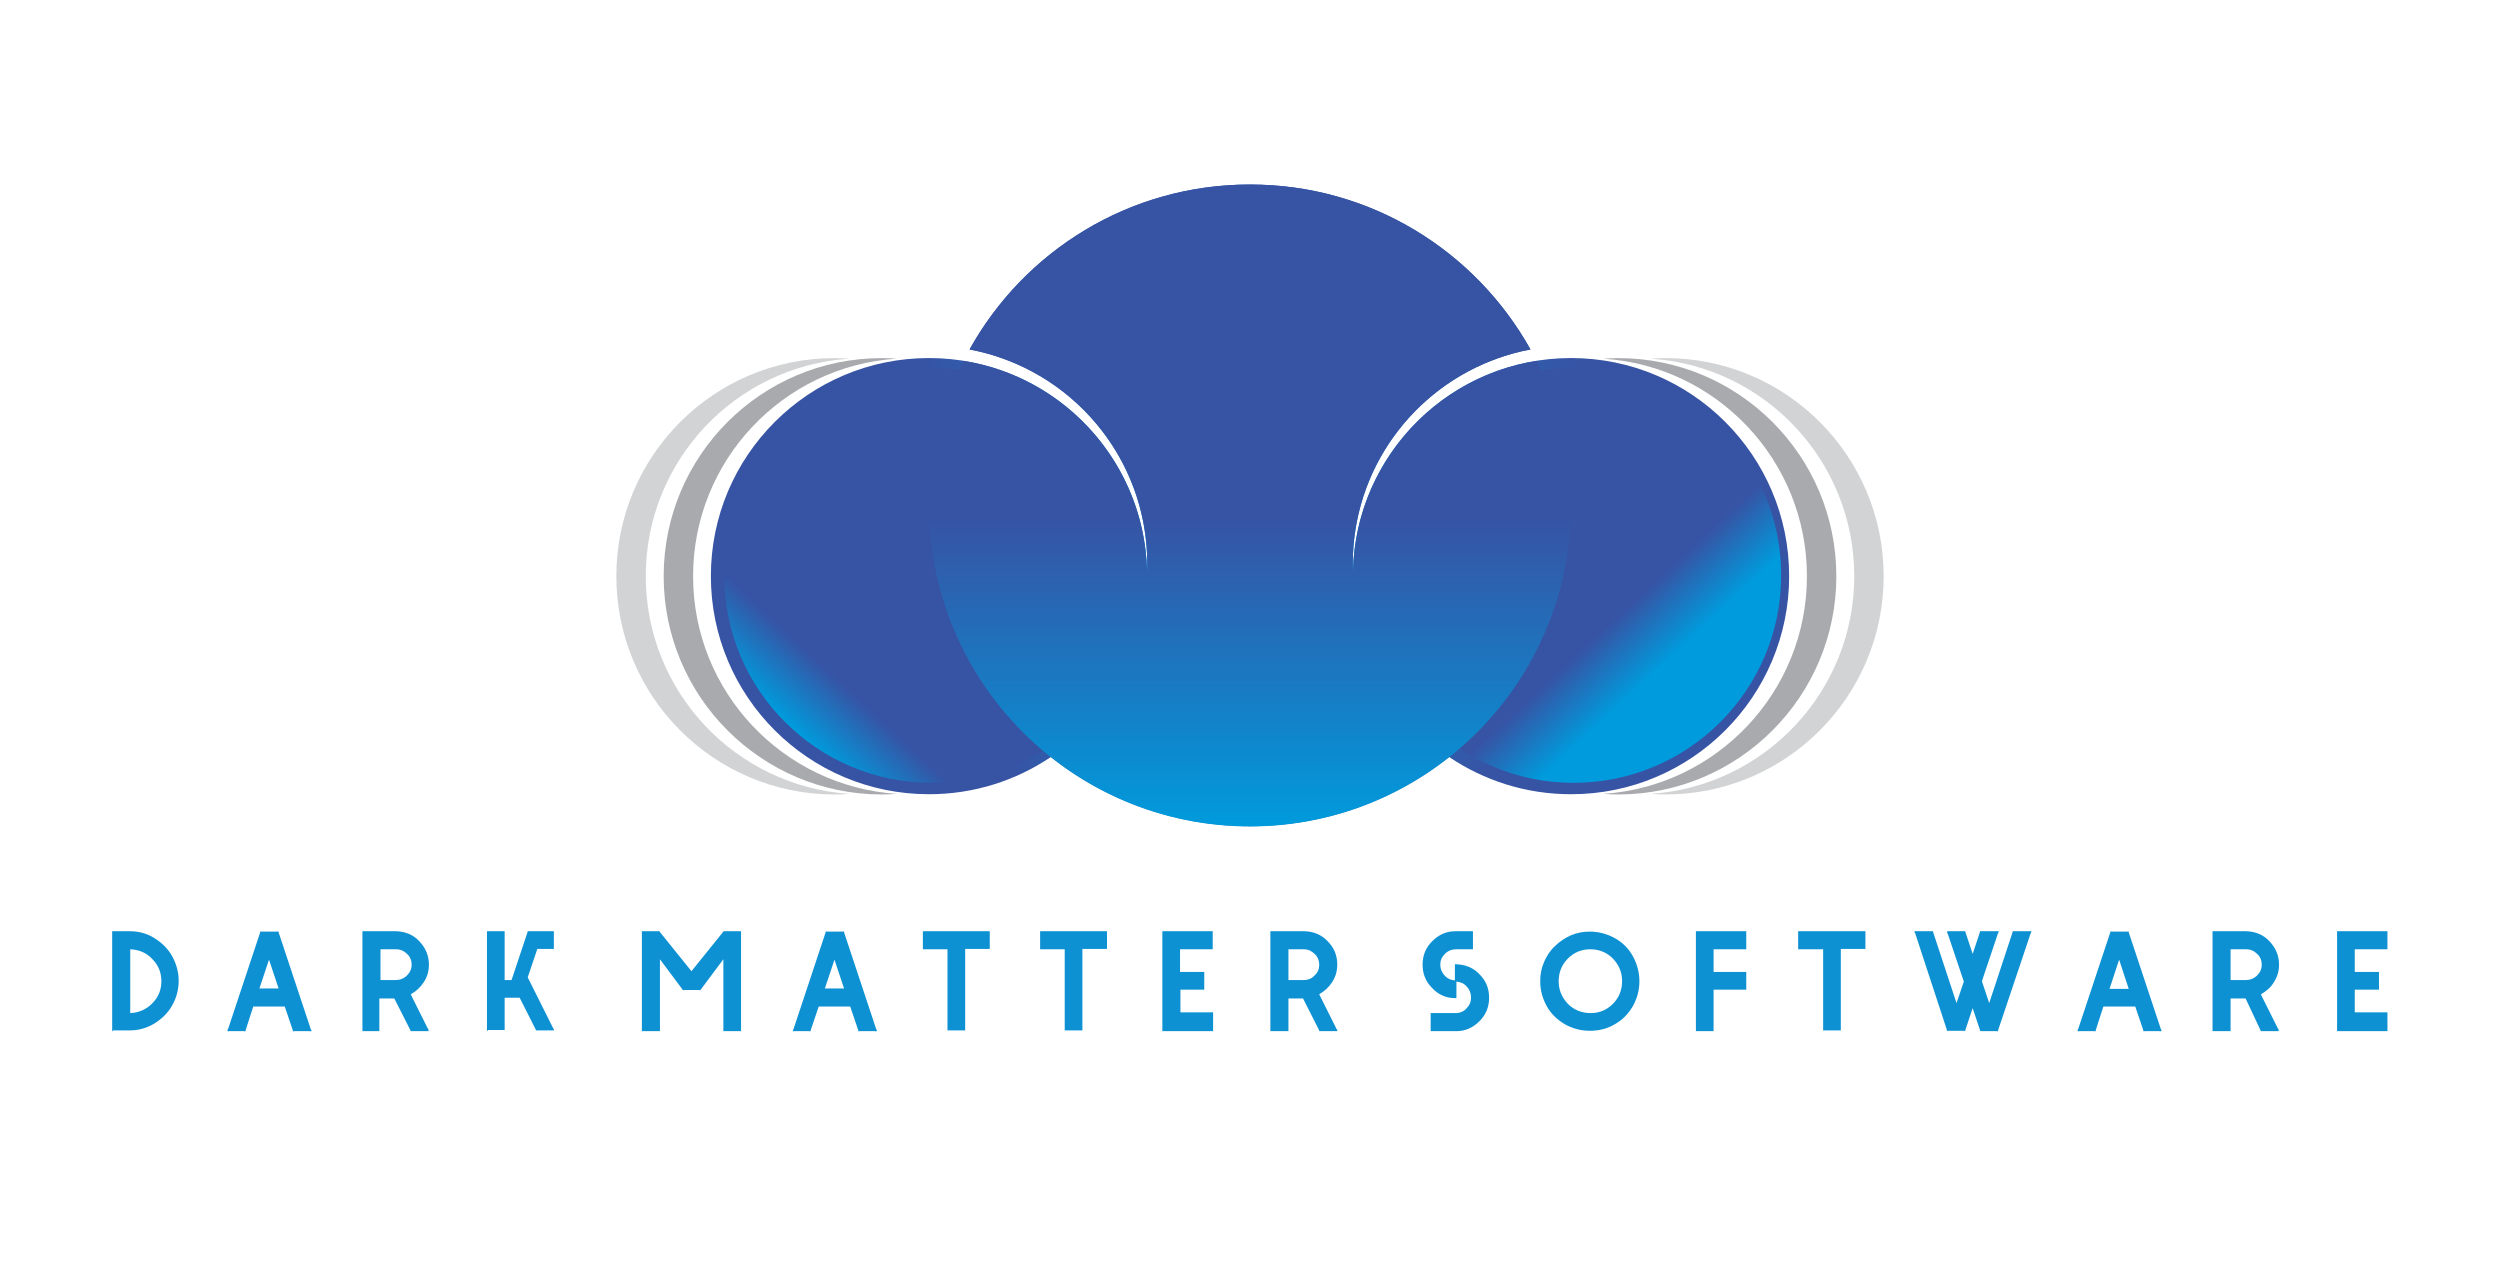
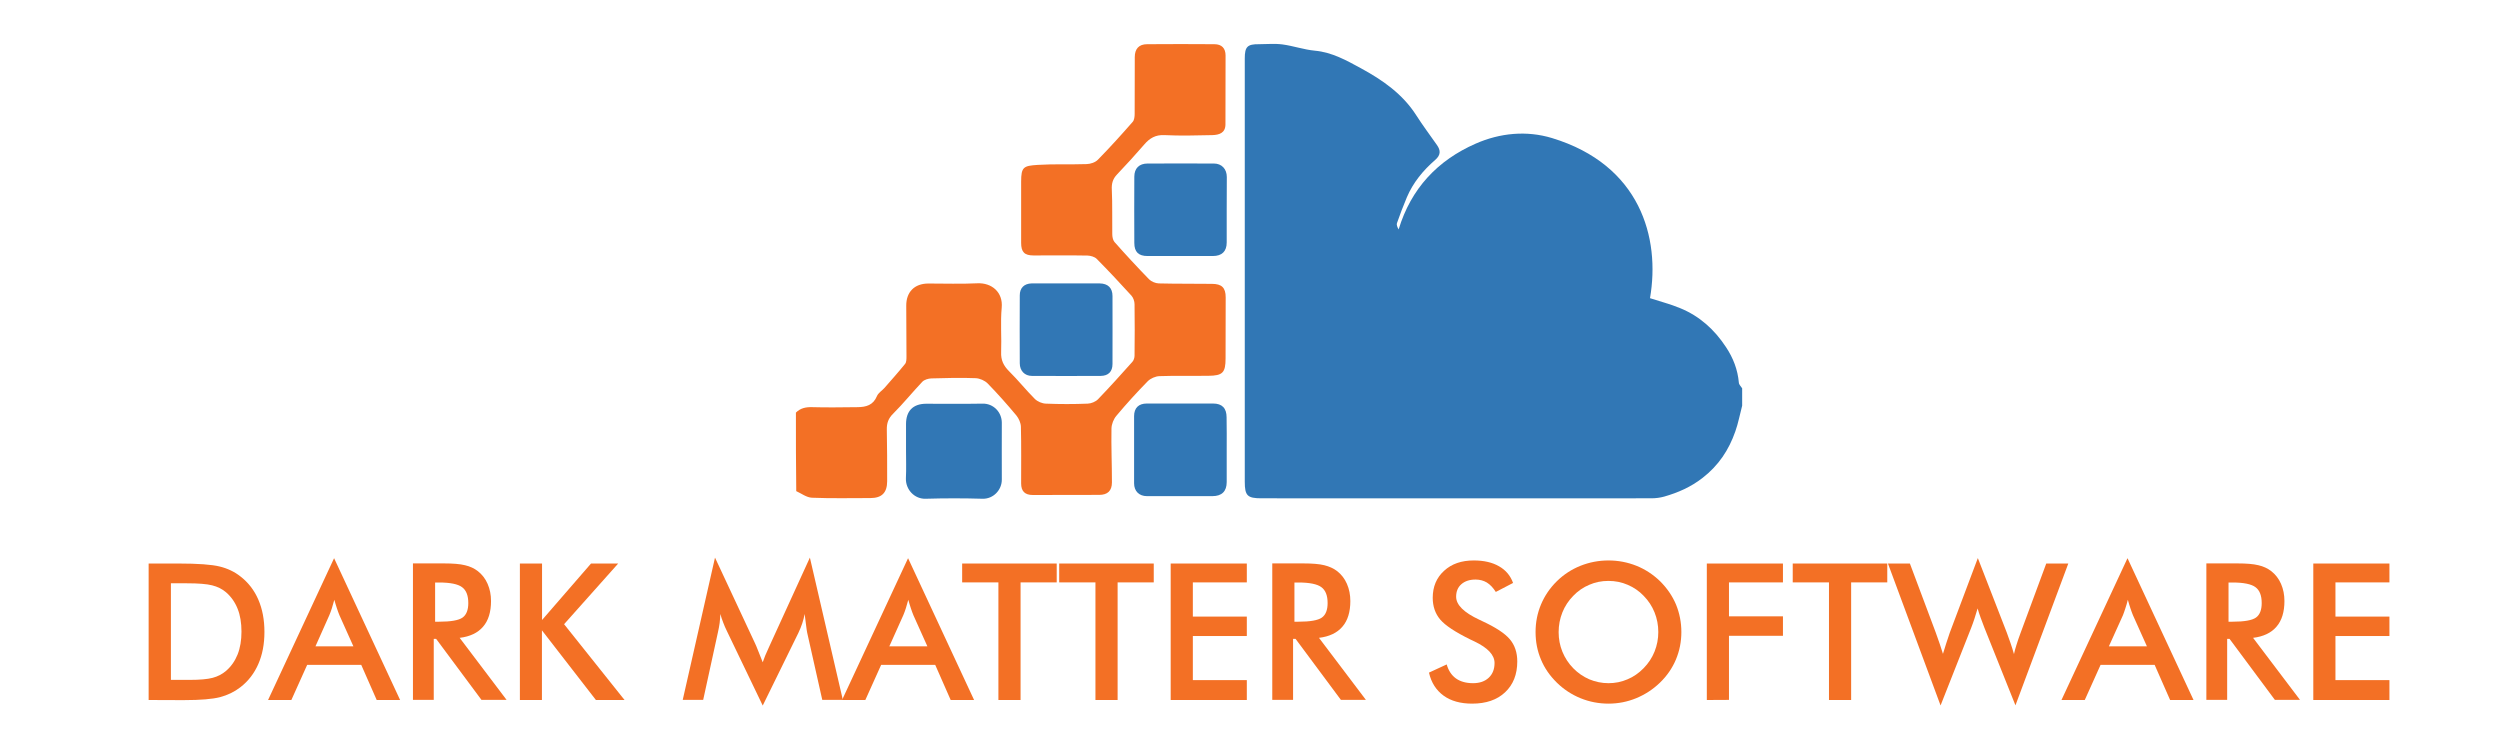
- <svg xmlns="http://www.w3.org/2000/svg" version="1.1" id="Layer_1" x="0px" y="0px" viewBox="0 0 1024 524" style="enable-background:new 0 0 1024 1024;" xml:space="preserve">
+ <svg xmlns="http://www.w3.org/2000/svg" version="1.1" id="Layer_1" x="0px" y="0px" viewBox="0 0 2200 654.9" style="enable-background:new 0 0 2200 654.9;" xml:space="preserve">
  <style type="text/css">
- 	.st0{fill:url(#SVGID_1_);}
- 	.st1{fill:url(#SVGID_2_);}
- 	.st2{fill:url(#SVGID_3_);}
- 	.st3{fill:url(#SVGID_4_);}
- 	.st4{fill:#A8AAAD;}
- 	.st5{fill:#D1D3D4;}
- 	.st6{fill:#0D91D3;}
+ 	.st0{fill:#F37025;}
+ 	.st1{fill-rule:evenodd;clip-rule:evenodd;fill:#3177B5;}
+ 	.st2{fill-rule:evenodd;clip-rule:evenodd;fill:#F37025;}
</style>
-   <g style="transform: translateY(-250px);">
-     <g transform="matrix(1.574501 0 0 1.574501 512 457.0147)">
-       <g id="logo-logo" transform="matrix(0.5102 0 0 -0.5102 0.0031 -0.0176)">
-         <radialGradient id="SVGID_1_" cx="-382.341" cy="-562.238" r="1" gradientTransform="matrix(181.7094 0 0 -181.7094 69474.945 -102163.859)" gradientUnits="userSpaceOnUse">
-           <stop offset="0" style="stop-color:#009BDC" />
-           <stop offset="9.696999e-02" style="stop-color:#009BDC" />
-           <stop offset="1" style="stop-color:#3753A4" />
-         </radialGradient>
-         <path class="st0" d="M-143,79.5c51.6-9.7,90.6-54.9,90.6-109.3l0,0c0-1.3,0-2.5-0.1-3.8l0,0c-1.4,60.3-50.6,108.7-111.2,108.7l0,0    c-61.4,0-111.2-49.8-111.2-111.2l0,0c0-61.4,49.8-111.2,111.2-111.2l0,0c23,0,44.4,7,62.2,19l0,0c27.9-22.1,63.1-35.3,101.5-35.3    l0,0c38.3,0,73.6,13.2,101.5,35.3l0,0c17.8-12,39.1-19,62.2-19l0,0c61.4,0,111.2,49.8,111.2,111.2l0,0    c0,61.4-49.8,111.2-111.2,111.2l0,0c-60.6,0-109.8-48.4-111.2-108.7l0,0c0,1.3-0.1,2.5-0.1,3.8l0,0c0,54.4,39,99.6,90.6,109.3l0,0    c-28,50.2-81.5,84.1-143,84.1l0,0C-61.5,163.6-115.1,129.7-143,79.5" />
-       </g>
-       <g transform="matrix(0.5102 0 0 -0.5102 84.1996 18.1942)">
-         <linearGradient id="SVGID_2_" gradientUnits="userSpaceOnUse" x1="-547.606" y1="-525.224" x2="-546.606" y2="-525.224" gradientTransform="matrix(115.9561 -124.3477 -124.3477 -115.9561 -1884.293 -128919.109)">
-           <stop offset="0" style="stop-color:#3753A4" />
-           <stop offset="0.799" style="stop-color:#3753A4" />
-           <stop offset="1" style="stop-color:#009BDC" />
-         </linearGradient>
-         <path class="st1" d="M-105.8,0c0-58.4,47.4-105.8,105.8-105.8l0,0c58.4,0,105.8,47.4,105.8,105.8l0,0    c0,58.4-47.4,105.8-105.8,105.8l0,0C-58.4,105.8-105.8,58.4-105.8,0" />
-       </g>
-       <g transform="matrix(0.5102 0 0 -0.5102 -82.7957 18.1942)">
-         <linearGradient id="SVGID_3_" gradientUnits="userSpaceOnUse" x1="-219.05" y1="-524.065" x2="-218.05" y2="-524.065" gradientTransform="matrix(115.9562 124.3477 -124.3477 115.9562 -39838.27 87929.633)">
-           <stop offset="0" style="stop-color:#009BDC" />
-           <stop offset="0.201" style="stop-color:#3753A4" />
-           <stop offset="1" style="stop-color:#3753A4" />
-         </linearGradient>
-         <path class="st2" d="M-105.8,0c0-58.4,47.4-105.8,105.8-105.8l0,0c58.4,0,105.8,47.4,105.8,105.8l0,0    c0,58.4-47.4,105.8-105.8,105.8l0,0C-58.4,105.8-105.8,58.4-105.8,0" />
-       </g>
-       <g transform="matrix(0.5102 0 0 -0.5102 0.0034 0)">
-         <linearGradient id="SVGID_4_" gradientUnits="userSpaceOnUse" x1="-380.381" y1="-562.384" x2="-379.381" y2="-562.384" gradientTransform="matrix(-1.148734e-05 262.9645 262.9645 1.148734e-05 147886.969 99863.102)">
-           <stop offset="0" style="stop-color:#009BDC" />
-           <stop offset="0.599" style="stop-color:#3753A4" />
-           <stop offset="1" style="stop-color:#3753A4" />
-         </linearGradient>
-         <path class="st3" d="M-143,79.5c5.6-1.1,11.1-2.5,16.3-4.4l0,0c43.3-15.2,74.3-56.4,74.3-104.9l0,0c0-1.3,0-2.5-0.1-3.8l0,0    c-1.2,54.3-41.4,99.1-93.7,107.3l0,0c-11.2-22.2-17.5-47.2-17.5-73.7l0,0c0-90.4,73.3-163.7,163.7-163.7l0,0    c90.4,0,163.7,73.3,163.7,163.7l0,0c0,26.5-6.3,51.6-17.5,73.7l0,0c-52.3-8.2-92.5-53-93.7-107.3l0,0c0,1.3-0.1,2.5-0.1,3.8l0,0    c0,48.5,31,89.7,74.3,104.9l0,0c5.3,1.9,10.7,3.4,16.3,4.4l0,0c-28,50.2-81.5,84.1-143,84.1l0,0C-61.5,163.7-115.1,129.7-143,79.5    " />
-       </g>
-       <g transform="matrix(0.5102 0 0 -0.5102 122.2264 18.415)">
-         <path class="st4" d="M-51.8,111.2c-2.5,0-5-0.1-7.5-0.3C-1.4,107.1,44.4,58.9,44.4,0c0-58.9-45.8-107.1-103.8-111    c2.5-0.2,5.1-0.3,7.7-0.3C9.6-111.2,59.4-61.4,59.4,0C59.4,61.4,9.6,111.2-51.8,111.2" />
-       </g>
-       <g transform="matrix(0.5102 0 0 -0.5102 134.5383 18.415)">
-         <path class="st5" d="M-51.8,111.2c-2.5,0-5-0.1-7.5-0.3C-1.4,107.1,44.4,58.9,44.4,0c0-58.9-45.8-107.1-103.8-111    c2.5-0.2,5.1-0.3,7.7-0.3C9.6-111.2,59.4-61.4,59.4,0C59.4,61.4,9.6,111.2-51.8,111.2" />
-       </g>
-       <g transform="matrix(0.5102 0 0 -0.5102 -122.2264 18.415)">
-         <path class="st4" d="M51.8,111.2c2.5,0,5-0.1,7.5-0.3C1.4,107.1-44.4,58.9-44.4,0c0-58.9,45.8-107.1,103.8-111    c-2.5-0.2-5.1-0.3-7.7-0.3C-9.6-111.2-59.4-61.4-59.4,0C-59.4,61.4-9.6,111.2,51.8,111.2" />
-       </g>
-       <g transform="matrix(0.5102 0 0 -0.5102 -134.5383 18.415)">
-         <path class="st5" d="M51.8,111.2c2.5,0,5-0.1,7.5-0.3C1.4,107.1-44.4,58.9-44.4,0c0-58.9,45.8-107.1,103.8-111    c-2.5-0.2-5.1-0.3-7.7-0.3C-9.6-111.2-59.4-61.4-59.4,0C-59.4,61.4-9.6,111.2,51.8,111.2" />
-       </g>
-     </g>
-     <g transform="matrix(1.574501 0 0 1.574501 512 651.8959)">
-       <path class="st6" d="M-295.8,13h-0.2v-0.2v-25.3v-0.2V-13h0.4h3.8h0.2h0.2c2.3,0,4.5,0.6,6.4,1.8s3.5,2.7,4.6,4.7   c1.1,2,1.7,4.1,1.7,6.4s-0.6,4.5-1.7,6.4c-1.1,2-2.7,3.5-4.6,4.7c-2,1.2-4.1,1.8-6.4,1.8l0,0h-0.2h-2.3h-1.7H-295.8z M-291.3-8.3   V8.3c2.2-0.1,4.1-0.9,5.7-2.5c1.6-1.6,2.4-3.5,2.4-5.8s-0.8-4.2-2.4-5.8C-287.1-7.4-289-8.2-291.3-8.3L-291.3-8.3z M-266,13   L-266,13v-0.2v-0.2h0.1l8.4-25.3v-0.2h0.1V-13l0.2,0.1h4.2l0.2-0.1l0,0.1h0.1v0.2l8.4,25.3h0.1v0.2l0.1,0.2l-0.1,0V13h-0.2   l-0.2,0.1l0-0.1h-4.1l-0.2,0.1l0-0.1h-0.1v-0.2l-2.1-6.2h-8.2l-2,6.2V13h-0.1l0,0.1l-0.2-0.1h-4.1l0,0.1l-0.2-0.1L-266,13L-266,13z    M-255.2-5.6l-2.5,7.5h0.4h4.2h0.4L-255.2-5.6z M-230.7,13h-0.2v-0.2v-0.2v-25.1v-0.2V-13h0.2h0.2h4h0.2h4h0.2v0   c2.4,0.1,4.4,0.9,6,2.6s2.5,3.7,2.5,6.1l0,0c0,1.6-0.4,3.1-1.3,4.5s-2,2.4-3.4,3.2l0,0l0.2,0.5l0.1,0.2l4.2,8.4h0.1V13h-0.2h-4.3   h-0.2v-0.2l-4.2-8.3h-3.9v8V13h-0.2h-4H-230.7z M-226.2-8.3v8h4c1.1,0,2.1-0.4,2.9-1.2c0.8-0.8,1.2-1.7,1.2-2.8   c0-1.1-0.4-2.1-1.2-2.8c-0.8-0.8-1.7-1.2-2.9-1.2l0,0H-226.2z M-198.3,12.9h-0.2v-0.2v-25.3v-0.2V-13h0.4h3.8h0.2h0.2v0.2v0.2v12.3   h1.8l4.2-12.6V-13h0.2h6.4h0.2v0.2v4v0.4h-0.2h-4.1l-2.5,7.4l0.3,0.6h0l0.1,0.2l6.3,12.6h0.1v0.4h-0.2h-4.3h-0.2v-0.2l-4.2-8.3   h-3.9v8v0.4h-0.2h-4H-198.3z M-158,13h-0.2v-0.2v-0.2v-25.1v-0.2V-13h0.2h0.2h3.9h0.2h0.1v0.1l8.3,10.3l8.3-10.3V-13h0.1h0.2h0.1h4   h0.2v0.2v25.3V13h-0.2h-4h-0.2h-0.2v-0.2V-5.7l-5.9,7.9v0.1h-0.1l-0.1,0.1l-0.1-0.1h-4.1l-0.1,0.1l-0.1-0.1h-0.1V2.2l-5.9-7.9v18.2   V13h-0.2h-4H-158z M-118.9,13L-118.9,13v-0.2v-0.2h0.1l8.4-25.3v-0.2h0.1V-13l0.2,0.1h4.2l0.2-0.1l0,0.1h0.1v0.2l8.4,25.3h0.1v0.2   l0.1,0.2l-0.1,0V13h-0.2l-0.2,0.1l0-0.1h-4.1l-0.2,0.1l0-0.1h-0.1v-0.2l-2.1-6.2h-8.2l-2.1,6.2V13h-0.1l0,0.1l-0.2-0.1h-4.1l0,0.1   l-0.2-0.1L-118.9,13L-118.9,13z M-108.1-5.6l-2.5,7.5h0.4h4.2h0.4L-108.1-5.6z M-84.7-8.3h-0.4v-0.2v-0.2v-3.8v-0.2V-13h0.4h16.8   h0.2v0.2v4v0.4h-0.2h-6.2v20.8v0.4h-0.2h-4h-0.2h-0.2v-0.2v-0.2V-8.3H-84.7z M-54.2-8.3h-0.4v-0.2v-0.2v-3.8v-0.2V-13h0.4h16.8h0.2   v0.2v4v0.4h-0.2h-6.2v20.8v0.4h-0.2h-4H-48h-0.2v-0.2v-0.2V-8.3H-54.2z M-22.6,13h-0.2v-0.2v-0.2v-25.1v-0.2V-13h0.2h0.2h4h0.2h8.3   h0.2v0.2v4v0.5h-0.2h-8.3v5.9h6.1h0.2v0.2v4v0.4H-12h-6.1v5.9h8.3h0.2v0.2v4V13h-0.2h-8.5h-4H-22.6z M5.5,13H5.3v-0.2v-0.2v-25.1   v-0.2V-13h0.2h0.2h4H10h4h0.2v0c2.4,0.1,4.4,0.9,6,2.6c1.7,1.7,2.5,3.7,2.5,6.1l0,0c0,1.6-0.4,3.1-1.3,4.5s-2,2.4-3.4,3.2l0,0   L18.3,4l0.1,0.2l4.2,8.4h0.1V13h-0.2h-4.3H18v-0.2l-4.2-8.3H10v8V13H9.8h-4H5.5z M10-8.3v8h4c1.1,0,2.1-0.4,2.8-1.2   C17.6-2.2,18-3.1,18-4.3c0-1.1-0.4-2.1-1.2-2.8c-0.8-0.8-1.7-1.2-2.8-1.2l0,0H10z M47.4,1.8c-1.7-1.7-2.5-3.7-2.5-6.1   c0-2.4,0.8-4.4,2.5-6.1c1.7-1.7,3.7-2.6,6-2.6l0,0h0.2h0.2h4h0.2v0.2v4v0.5h-0.2h-4h-0.2c-1.1,0-2.1,0.4-2.9,1.2   c-0.8,0.8-1.2,1.7-1.2,2.8l0,0c0,1.1,0.4,2,1.1,2.8c0.7,0.8,1.6,1.2,2.7,1.3l0,0V-4v-0.2v-0.2h0.2h0.2c2.4,0.1,4.4,0.9,6,2.6   c1.7,1.7,2.5,3.7,2.5,6.1c0,2.4-0.8,4.4-2.5,6.1s-3.7,2.6-6,2.6l0,0h-0.2h-6.2h-0.2H47v-0.2v-4V8.5V8.3h0.4h5.9h0.2   c1.1,0,2.1-0.4,2.8-1.2c0.8-0.8,1.2-1.7,1.2-2.9l0,0c0-1.1-0.4-2-1.1-2.8c-0.7-0.8-1.6-1.2-2.7-1.3l0,0V4v0.4h-0.2h-0.2v0   C51,4.4,49,3.5,47.4,1.8z M75.5,0L75.5,0c0-1.8,0.3-3.4,1-5c0.7-1.6,1.6-3,2.8-4.1c1.2-1.2,2.6-2.1,4.1-2.8c1.6-0.7,3.3-1,5-1l0,0   c2.3,0,4.5,0.6,6.5,1.7s3.6,2.7,4.7,4.7s1.7,4.2,1.7,6.5c0,2.4-0.6,4.5-1.7,6.5c-1.2,2-2.7,3.6-4.7,4.7c-2,1.2-4.2,1.7-6.5,1.7   c-2.4,0-4.5-0.6-6.5-1.7c-2-1.2-3.6-2.7-4.7-4.7C76.1,4.5,75.5,2.4,75.5,0z M82.7-5.9c-1.6,1.6-2.4,3.6-2.4,5.9s0.8,4.2,2.4,5.9   c1.6,1.6,3.6,2.4,5.9,2.4c2.3,0,4.2-0.8,5.8-2.4s2.4-3.6,2.4-5.9c0-2.3-0.8-4.2-2.4-5.9c-1.6-1.6-3.6-2.4-5.8-2.4   C86.2-8.3,84.3-7.5,82.7-5.9z M116.2,13h-0.2v-0.2v-0.2v-25.1v-0.2V-13h0.2h0.2h4h0.2h8.3h0.2v0.2v4v0.5h-0.2h-8.3v5.9h8.3h0.2v0.2   v4v0.4h-0.2h-8.3v10.2V13h-0.2h-4H116.2z M143.1-8.3h-0.5v-0.2v-0.2v-3.8v-0.2V-13h0.5h16.8h0.2v0.2v4v0.4h-0.2h-6.2v20.8v0.4h-0.2   h-4h-0.2h-0.2v-0.2v-0.2V-8.3H143.1z M172.9-12.8l-0.1-0.2l0.1,0V-13h0.2l0.2,0l0,0h4.1l0.2,0l0,0h0.1v0.2l6.1,18.5l1.9-5.6   l-4.2-12.5h-0.1v-0.2l-0.1-0.2l0.1,0V-13h0.2l0.2,0l0,0h4l0.2,0l0,0h0.1v0.2l1.9,5.7l1.9-5.7V-13h0.1l0,0l0.2,0h4.1l0,0l0.2,0h0.2   v0.1l0.1,0l-0.1,0.2v0.2h-0.1l-4.2,12.5l1.9,5.7l6.1-18.5V-13h0.1l0,0l0.2,0h4.1l0,0l0.2,0h0.2v0.1l0.1,0l-0.1,0.2v0.2h-0.1   l-8.5,25.3v0.2h-0.1l0,0.1l-0.2-0.1h-4.2L190,13l0-0.1h-0.1v-0.2L188,7l-1.9,5.7v0.2h-0.1l0,0.1l-0.2-0.1h-4.2l-0.2,0.1l0-0.1h-0.1   v-0.2L173-12.6h-0.1V-12.8z M215.3,13L215.3,13v-0.2v-0.2h0.1l8.4-25.3v-0.2h0.1V-13l0.2,0.1h4.2l0.2-0.1l0,0.1h0.1v0.2l8.4,25.3   h0.1v0.2l0,0.2l0,0V13h-0.2l-0.2,0.1l0-0.1h-4l-0.2,0.1l0-0.1h-0.1v-0.2l-2.1-6.2H222l-2,6.2V13h-0.1l0,0.1l-0.2-0.1h-4.1l0,0.1   l-0.2-0.1L215.3,13L215.3,13z M226.1-5.6L223.6,2h0.4h4.2h0.4L226.1-5.6z M250.6,13h-0.2v-0.2v-0.2v-25.1v-0.2V-13h0.2h0.2h4h0.2h4   h0.2v0c2.4,0.1,4.4,0.9,6,2.6s2.5,3.7,2.5,6.1l0,0c0,1.6-0.4,3.1-1.3,4.5c-0.8,1.4-2,2.4-3.4,3.2l0,0l0.2,0.5l0.1,0.2l4.2,8.4h0.1   V13h-0.2h-4.3h-0.2v-0.2L259,4.5h-3.9v8V13h-0.2h-4H250.6z M255.1-8.3v8h4c1.1,0,2.1-0.4,2.9-1.2c0.8-0.8,1.2-1.7,1.2-2.8   c0-1.1-0.4-2.1-1.2-2.8c-0.8-0.8-1.7-1.2-2.9-1.2l0,0H255.1z M283,13h-0.2v-0.2v-0.2v-25.1v-0.2V-13h0.2h0.2h4h0.2h8.3h0.2v0.2v4   v0.5h-0.2h-8.3v5.9h6.1h0.2v0.2v4v0.4h-0.2h-6.1v5.9h8.3h0.2v0.2v4V13h-0.2h-8.5h-4H283z" />
-     </g>
+   <g>
+     <path class="st0" d="M130.8,616V495.9h26.3c17.1,0,29.2,0.9,36.1,2.6c7,1.7,13.1,4.6,18.3,8.7c6.9,5.3,12.2,12.1,15.8,20.4   s5.4,17.8,5.4,28.5s-1.8,20.1-5.4,28.3c-3.6,8.2-8.8,15-15.8,20.4c-5.3,4.1-11.2,6.9-17.9,8.7c-6.7,1.7-17.1,2.6-31.3,2.6h-5.2   L130.8,616L130.8,616z M150.4,598.3h16.4c9,0,15.8-0.6,20.3-1.8c4.5-1.2,8.4-3.2,11.8-6.1c4.5-3.9,7.9-8.7,10.2-14.5   s3.4-12.5,3.4-20.1s-1.1-14.4-3.4-20.1c-2.3-5.8-5.7-10.6-10.2-14.5c-3.4-2.9-7.4-4.9-12.2-6.1c-4.7-1.2-12.1-1.8-22.2-1.8h-7h-7.1   V598.3z" />
+     <path class="st0" d="M331.5,616l-13.6-30.9h-47.6L256.4,616h-20.5L294,491.2L352.1,616H331.5z M277.6,568.8H311l-12.3-27.4   c-0.7-1.8-1.5-3.8-2.2-6c-0.8-2.3-1.5-4.8-2.3-7.6c-0.7,2.6-1.4,5.1-2.1,7.3c-0.7,2.3-1.5,4.4-2.3,6.3L277.6,568.8z" />
+     <path class="st0" d="M381.7,562.2v53.7h-18.3V495.8h27.2c8,0,14.2,0.5,18.6,1.6c4.4,1,8.2,2.8,11.3,5.2c3.7,2.9,6.6,6.6,8.6,11.2   s3,9.6,3,15.1c0,9.6-2.3,17.2-7,22.6c-4.6,5.4-11.5,8.7-20.6,9.8l41.3,54.6h-22.1l-39.9-53.7L381.7,562.2L381.7,562.2z    M382.9,547.1h3.5c10.3,0,17.2-1.2,20.6-3.6s5.1-6.7,5.1-12.8c0-6.6-1.8-11.3-5.5-14c-3.6-2.7-10.4-4.1-20.2-4.1h-3.5V547.1z" />
+     <path class="st0" d="M457.5,616V495.9H477v49.7l43.1-49.7H544l-47.6,53.4l53.2,66.7h-25.2l-47.5-61.3V616H457.5z" />
+     <path class="st0" d="M710.3,556.7c-0.2-0.9-0.6-3.5-1.1-7.7c-0.4-3.5-0.8-6.4-1.1-8.7c-0.5,2.7-1.2,5.5-2.1,8.2   c-0.9,2.7-2,5.5-3.4,8.4l-31.4,64l-31.4-65.3c-1.3-2.7-2.5-5.3-3.4-7.8c-1-2.5-1.8-5-2.5-7.5c-0.1,2.5-0.3,5.1-0.6,7.9   c-0.4,2.8-0.9,5.6-1.6,8.6l-12.9,59.1h-18l28.4-125.2l35.4,75.8c0.6,1.2,1.4,3.2,2.5,6s2.5,6.2,4.1,10.3c1.1-3.4,2.9-7.8,5.4-13.1   c0.7-1.4,1.1-2.5,1.5-3.3l34.6-75.7l29,125.2h-18.1L710.3,556.7z" />
+     <path class="st0" d="M836.6,616L823,585.1h-47.6L761.5,616H741l58.1-124.8L857.2,616H836.6z M782.6,568.8h33.5l-12.3-27.4   c-0.7-1.8-1.5-3.8-2.2-6c-0.8-2.3-1.5-4.8-2.3-7.6c-0.7,2.6-1.4,5.1-2.1,7.3c-0.7,2.3-1.5,4.4-2.3,6.3L782.6,568.8z" />
+     <path class="st0" d="M898.1,512.5V616h-19.5V512.5h-31.9v-16.6h83.2v16.6H898.1z" />
+     <path class="st0" d="M983.5,512.5V616H964V512.5h-31.9v-16.6h83.2v16.6H983.5z" />
+     <path class="st0" d="M1030.2,616V495.9h67v16.6h-47.5v30.1h47.5v17.1h-47.5v38.8h47.5V616H1030.2z" />
+     <path class="st0" d="M1137.9,562.2v53.7h-18.3V495.8h27.2c8,0,14.2,0.5,18.6,1.6s8.2,2.8,11.3,5.2c3.7,2.9,6.6,6.6,8.6,11.2   s3,9.6,3,15.1c0,9.6-2.3,17.2-7,22.6c-4.6,5.4-11.5,8.7-20.6,9.8l41.3,54.6h-22l-39.9-53.7L1137.9,562.2L1137.9,562.2z    M1139.1,547.1h3.5c10.3,0,17.2-1.2,20.6-3.6s5.1-6.7,5.1-12.8c0-6.6-1.8-11.3-5.5-14c-3.6-2.7-10.4-4.1-20.2-4.1h-3.5V547.1z" />
+     <path class="st0" d="M1257.5,591.9l15.6-7.2c1.5,5.3,4.2,9.5,8.1,12.3s9,4.2,15.1,4.2c5.8,0,10.4-1.6,13.8-4.8   c3.4-3.2,5.1-7.5,5.1-13c0-7-5.9-13.3-17.6-18.9c-1.6-0.8-2.9-1.4-3.8-1.8c-13.2-6.5-22-12.3-26.4-17.5s-6.6-11.6-6.6-19.1   c0-9.8,3.3-17.7,10-23.8c6.6-6.1,15.3-9.1,26.1-9.1c8.9,0,16.3,1.7,22.2,5.1c6,3.4,10.1,8.3,12.4,14.7l-15.2,7.9   c-2.4-3.8-5-6.5-7.9-8.3c-2.9-1.7-6.2-2.6-9.9-2.6c-5.3,0-9.4,1.4-12.5,4.1s-4.6,6.4-4.6,11c0,7.2,6.8,13.9,20.3,20.2   c1,0.5,1.9,0.9,2.5,1.2c11.9,5.5,20,10.8,24.4,16s6.6,11.7,6.6,19.6c0,11.4-3.6,20.4-10.7,27.1s-16.8,10-29,10   c-10.2,0-18.6-2.3-25.1-7C1263.8,607.4,1259.5,600.7,1257.5,591.9z" />
+     <path class="st0" d="M1479.6,556.2c0,8.5-1.6,16.6-4.8,24.2c-3.2,7.6-7.9,14.4-14,20.3c-6.2,6-13.2,10.5-20.9,13.7   c-7.8,3.2-15.9,4.8-24.4,4.8c-8.6,0-16.9-1.6-24.7-4.8c-7.8-3.2-14.8-7.8-20.8-13.7c-6.1-6-10.8-12.7-13.9-20.2   c-3.2-7.5-4.8-15.6-4.8-24.3c0-8.6,1.6-16.7,4.8-24.3c3.2-7.6,7.8-14.4,13.9-20.4s13.1-10.5,20.8-13.6c7.8-3.1,16-4.7,24.7-4.7   c8.6,0,16.8,1.6,24.6,4.7c7.7,3.1,14.7,7.7,20.8,13.6c6.1,6.1,10.8,12.9,14,20.5C1478,539.6,1479.6,547.7,1479.6,556.2z    M1459.3,556.2c0-6.1-1.1-11.8-3.3-17.3c-2.2-5.5-5.4-10.3-9.6-14.6c-4-4.2-8.7-7.4-14.1-9.7c-5.3-2.3-10.9-3.4-16.9-3.4   s-11.5,1.1-16.8,3.4c-5.3,2.2-10.1,5.5-14.2,9.8c-4.1,4.2-7.3,9-9.5,14.5s-3.3,11.3-3.3,17.4s1.1,11.8,3.3,17.2   c2.2,5.4,5.4,10.3,9.5,14.5c4.2,4.3,8.9,7.5,14.2,9.8c5.3,2.2,10.9,3.4,16.9,3.4c5.8,0,11.4-1.1,16.7-3.4c5.3-2.2,10-5.5,14.2-9.8   s7.4-9.1,9.6-14.6C1458.2,567.9,1459.3,562.2,1459.3,556.2z" />
+     <path class="st0" d="M1502,616V495.9h67v16.6h-47.5v29.9h47.5v17.1h-47.5v56.4L1502,616L1502,616z" />
+     <path class="st0" d="M1629,512.5V616h-19.5V512.5h-31.9v-16.6h83.2v16.6H1629z" />
+     <path class="st0" d="M1661.4,495.9h19.3l22.7,60.6c1.5,4,2.7,7.5,3.7,10.5s1.9,5.8,2.7,8.4c1.9-6.3,3.9-12.5,6-18.6   c0.3-0.8,0.5-1.3,0.6-1.6l24.1-64.1l25.4,65.4c1.2,3.2,2.3,6.3,3.4,9.5s2.1,6.4,3,9.6c0.5-2.5,1.3-5.2,2.2-8.1   c0.9-3,2.1-6.5,3.6-10.5l22.6-61.1h19.4l-46.5,124.8l-27.4-68.5c-1.2-3.1-2.3-6-3.3-8.8s-1.9-5.5-2.6-8c-0.9,3.2-1.9,6.2-2.8,9.1   c-0.9,2.8-1.9,5.5-2.9,8.1l-26.9,68.2L1661.4,495.9z" />
+     <path class="st0" d="M1909.7,616l-13.6-30.9h-47.6l-13.9,30.9h-20.5l58.1-124.8l58.1,124.8H1909.7z M1855.8,568.8h33.5l-12.3-27.4   c-0.7-1.8-1.5-3.8-2.2-6c-0.8-2.3-1.5-4.8-2.3-7.6c-0.7,2.6-1.3,5.1-2.1,7.3c-0.7,2.3-1.5,4.4-2.2,6.3L1855.8,568.8z" />
+     <path class="st0" d="M1959.9,562.2v53.7h-18.3V495.8h27.2c8,0,14.2,0.5,18.6,1.6c4.4,1,8.2,2.8,11.3,5.2c3.7,2.9,6.6,6.6,8.6,11.2   s3,9.6,3,15.1c0,9.6-2.3,17.2-7,22.6c-4.6,5.4-11.5,8.7-20.6,9.8l41.3,54.6h-22.1l-39.9-53.7L1959.9,562.2L1959.9,562.2z    M1961.1,547.1h3.5c10.3,0,17.2-1.2,20.6-3.6s5.1-6.7,5.1-12.8c0-6.6-1.8-11.3-5.5-14c-3.6-2.7-10.4-4.1-20.2-4.1h-3.5V547.1z" />
+     <path class="st0" d="M2035.7,616V495.9h67v16.6h-47.5v30.1h47.5v17.1h-47.5v38.8h47.5V616H2035.7z" />
+   </g>
+   <g>
+     <path class="st1" d="M1533.1,357c-2,7.5-3.4,15.3-6,22.6c-5.7,16.4-14.8,30.1-28.9,41c-10.3,8-21.5,12.9-33.7,16.4   c-3.6,1-7.4,1.5-11.2,1.5c-114.4,0.1-228.9,0-343.3,0c-12.3,0-14.6-2.3-14.6-14.6c0-124.2,0-248.3,0-372.5   c0-10.3,2.3-12.6,12.5-12.5c6.9,0,13.9-0.7,20.7,0.2c9.6,1.3,18.9,4.6,28.5,5.5c15.1,1.4,27.7,8.5,40.4,15.4   c19.1,10.4,36.8,22.6,48.9,41.6c5.7,8.9,12,17.3,18.1,26c3.5,4.9,3.3,9-1.6,13.2c-10.6,9.2-19.4,19.9-24.9,32.9   c-3.2,7.5-6,15.1-8.7,22.7c-0.5,1.5,0.4,3.6,1.5,5.5c10.9-36,34.3-60.8,67.8-75.5c21.4-9.4,44.8-11.7,67.2-4.9   c77.6,23.6,95.4,87.7,86.2,140.9c8.8,2.9,18,5.2,26.6,8.8c17.1,7,30.2,18.9,40.3,34.3c6.3,9.5,10.3,19.8,11.3,31.3   c0.1,1.7,1.9,3.3,2.9,4.9C1533.1,346.8,1533.1,351.9,1533.1,357z" />
+     <path class="st2" d="M700.4,363.1c4-4,8.8-5,14.5-4.8c13.3,0.4,26.6,0.1,39.9,0c7.3-0.1,13.6-1.7,16.9-9.7c1.2-2.9,4.5-4.8,6.7-7.3   c6.1-7,12.3-13.9,18.1-21.1c1.2-1.5,1.2-4.3,1.2-6.6c0-14.8-0.1-29.6-0.2-44.5c-0.1-12.1,7.2-19.6,19.5-19.6   c14.3,0,28.7,0.5,43-0.2c12.7-0.6,22.8,7.8,21.5,21.5c-1.2,12.9,0,26.1-0.5,39.1c-0.3,7,2.1,11.9,7,16.8   c7.9,7.8,14.8,16.5,22.6,24.3c2.4,2.4,6.4,4.1,9.8,4.2c12.3,0.5,24.6,0.5,36.8,0c3.1-0.1,7-1.7,9.1-3.9   c10.3-10.7,20.3-21.8,30.2-32.9c1.2-1.3,1.9-3.6,1.9-5.4c0.2-15.1,0.2-30.2,0-45.3c0-2.6-1.1-5.7-2.7-7.5   c-10-11-20.1-21.8-30.6-32.4c-1.8-1.8-5.3-2.8-8-2.9c-15.9-0.3-31.7-0.1-47.6-0.1c-8,0-10.9-3-10.9-11.1c0-17.9,0-35.8,0-53.8   c0-13,2.1-14,14.7-14.8c14.3-0.9,28.7-0.2,43-0.7c3.4-0.1,7.6-1.5,9.9-3.9c10.6-10.8,20.7-22,30.6-33.3c1.4-1.6,1.7-4.7,1.7-7   c0.1-16.6,0-33.3,0.1-49.9c0-7.3,3.6-11.4,10.9-11.4c19.7-0.2,39.4-0.1,59.1,0c6.6,0,9.9,3.6,9.9,10c0,20.2,0,40.4-0.1,60.7   c-0.1,7.5-5.6,9.1-11.5,9.3c-14.1,0.3-28.2,0.7-42.2,0c-7.8-0.4-13,2.7-17.7,8.2c-7.8,9-15.8,17.8-24,26.4   c-3.7,3.9-4.9,7.9-4.6,13.4c0.6,13,0.2,26.1,0.4,39.1c0,2.3,0.5,5.2,1.9,6.9c9.9,11.2,20.1,22.2,30.5,32.9c2,2,5.6,3.5,8.5,3.6   c15.6,0.4,31.2,0.2,46.8,0.4c8.6,0,12.1,3.3,12.1,11.9c0,17.9-0.1,35.8-0.1,53.7c0,12.5-2.5,15.2-15.1,15.3   c-14.3,0.2-28.7-0.2-43,0.3c-3.6,0.1-7.9,2-10.4,4.5c-9.5,9.7-18.7,19.8-27.5,30.3c-2.5,2.9-4.3,7.4-4.4,11.2   c-0.3,15.8,0.4,31.6,0.4,47.5c0,7.4-3.8,11-11.2,11c-19.4,0.1-38.9,0-58.4,0.1c-7,0-10.3-3.3-10.3-10.2c0-16.6,0.2-33.3-0.2-49.9   c-0.1-3.3-1.8-7.2-4-9.9c-8.1-9.7-16.5-19.2-25.3-28.2c-2.5-2.5-6.8-4.4-10.4-4.6c-13-0.5-26.1-0.2-39.1,0.2c-2.7,0.1-6.2,1.1-8,3   c-8.7,9.2-16.7,19.1-25.6,28c-4.3,4.2-5.7,8.4-5.6,14.1c0.3,15.1,0.3,30.2,0.3,45.3c0,10.2-4.7,14.9-14.8,14.9   c-17.1,0-34.3,0.4-51.4-0.3c-4.7-0.2-9.2-3.7-13.8-5.8C700.4,409.2,700.4,386.2,700.4,363.1z" />
+     <path class="st1" d="M797.3,396.2c0-7.7,0-15.3,0-23c0-11.5,6.1-17.8,17.5-17.9c16.6,0,33.3,0.2,49.9-0.1   c9.4-0.2,16.9,7.4,16.9,16.9c0,16.6-0.1,33.3,0,49.9c0.1,9-7.4,17.2-17,16.9c-16.6-0.5-33.3-0.5-49.9,0   c-9.9,0.4-17.9-8.1-17.5-18.1C797.6,412.6,797.3,404.4,797.3,396.2z" />
+     <path class="st1" d="M937.8,249.4c10,0,20,0,29.9,0c7.3,0.1,11.3,4,11.3,11.1c0.1,19.9,0,39.9,0,59.8c0,6.7-3.6,10.4-10.3,10.5   c-20.2,0.1-40.4,0.1-60.6,0c-6.4,0-10.7-4.5-10.7-11.1c-0.1-19.9-0.1-39.9,0-59.8c0-6.6,3.9-10.3,10.4-10.5   C917.9,249.3,927.8,249.5,937.8,249.4C937.8,249.5,937.8,249.5,937.8,249.4z" />
+     <path class="st1" d="M1079.5,395.8c0,9.5,0,18.9,0,28.4c0,8.2-4.3,12.4-12.6,12.4c-19.2,0-38.4,0-57.6,0c-6.9,0-11.3-4.4-11.3-11.3   c0-19.7,0-39.4,0-59.1c0-7.2,4-11.1,11.2-11.1c19.4,0,38.9,0,58.3,0c8,0,11.9,4.1,11.9,12.2   C1079.6,376.8,1079.5,386.3,1079.5,395.8z" />
+     <path class="st1" d="M1079.5,185c0,9.5,0,18.9,0,28.4c0,7.8-4.2,11.9-12.2,11.9c-19.2,0-38.4,0-57.5,0c-7.9,0-11.6-3.6-11.6-11.5   c-0.1-19.4-0.1-38.9,0-58.3c0-7.4,4.3-11.6,11.7-11.6c19.4-0.1,38.9,0,58.3,0c6.9,0,11.4,4.8,11.4,11.9   C1079.5,165.5,1079.5,175.2,1079.5,185z" />
  </g>
</svg>
